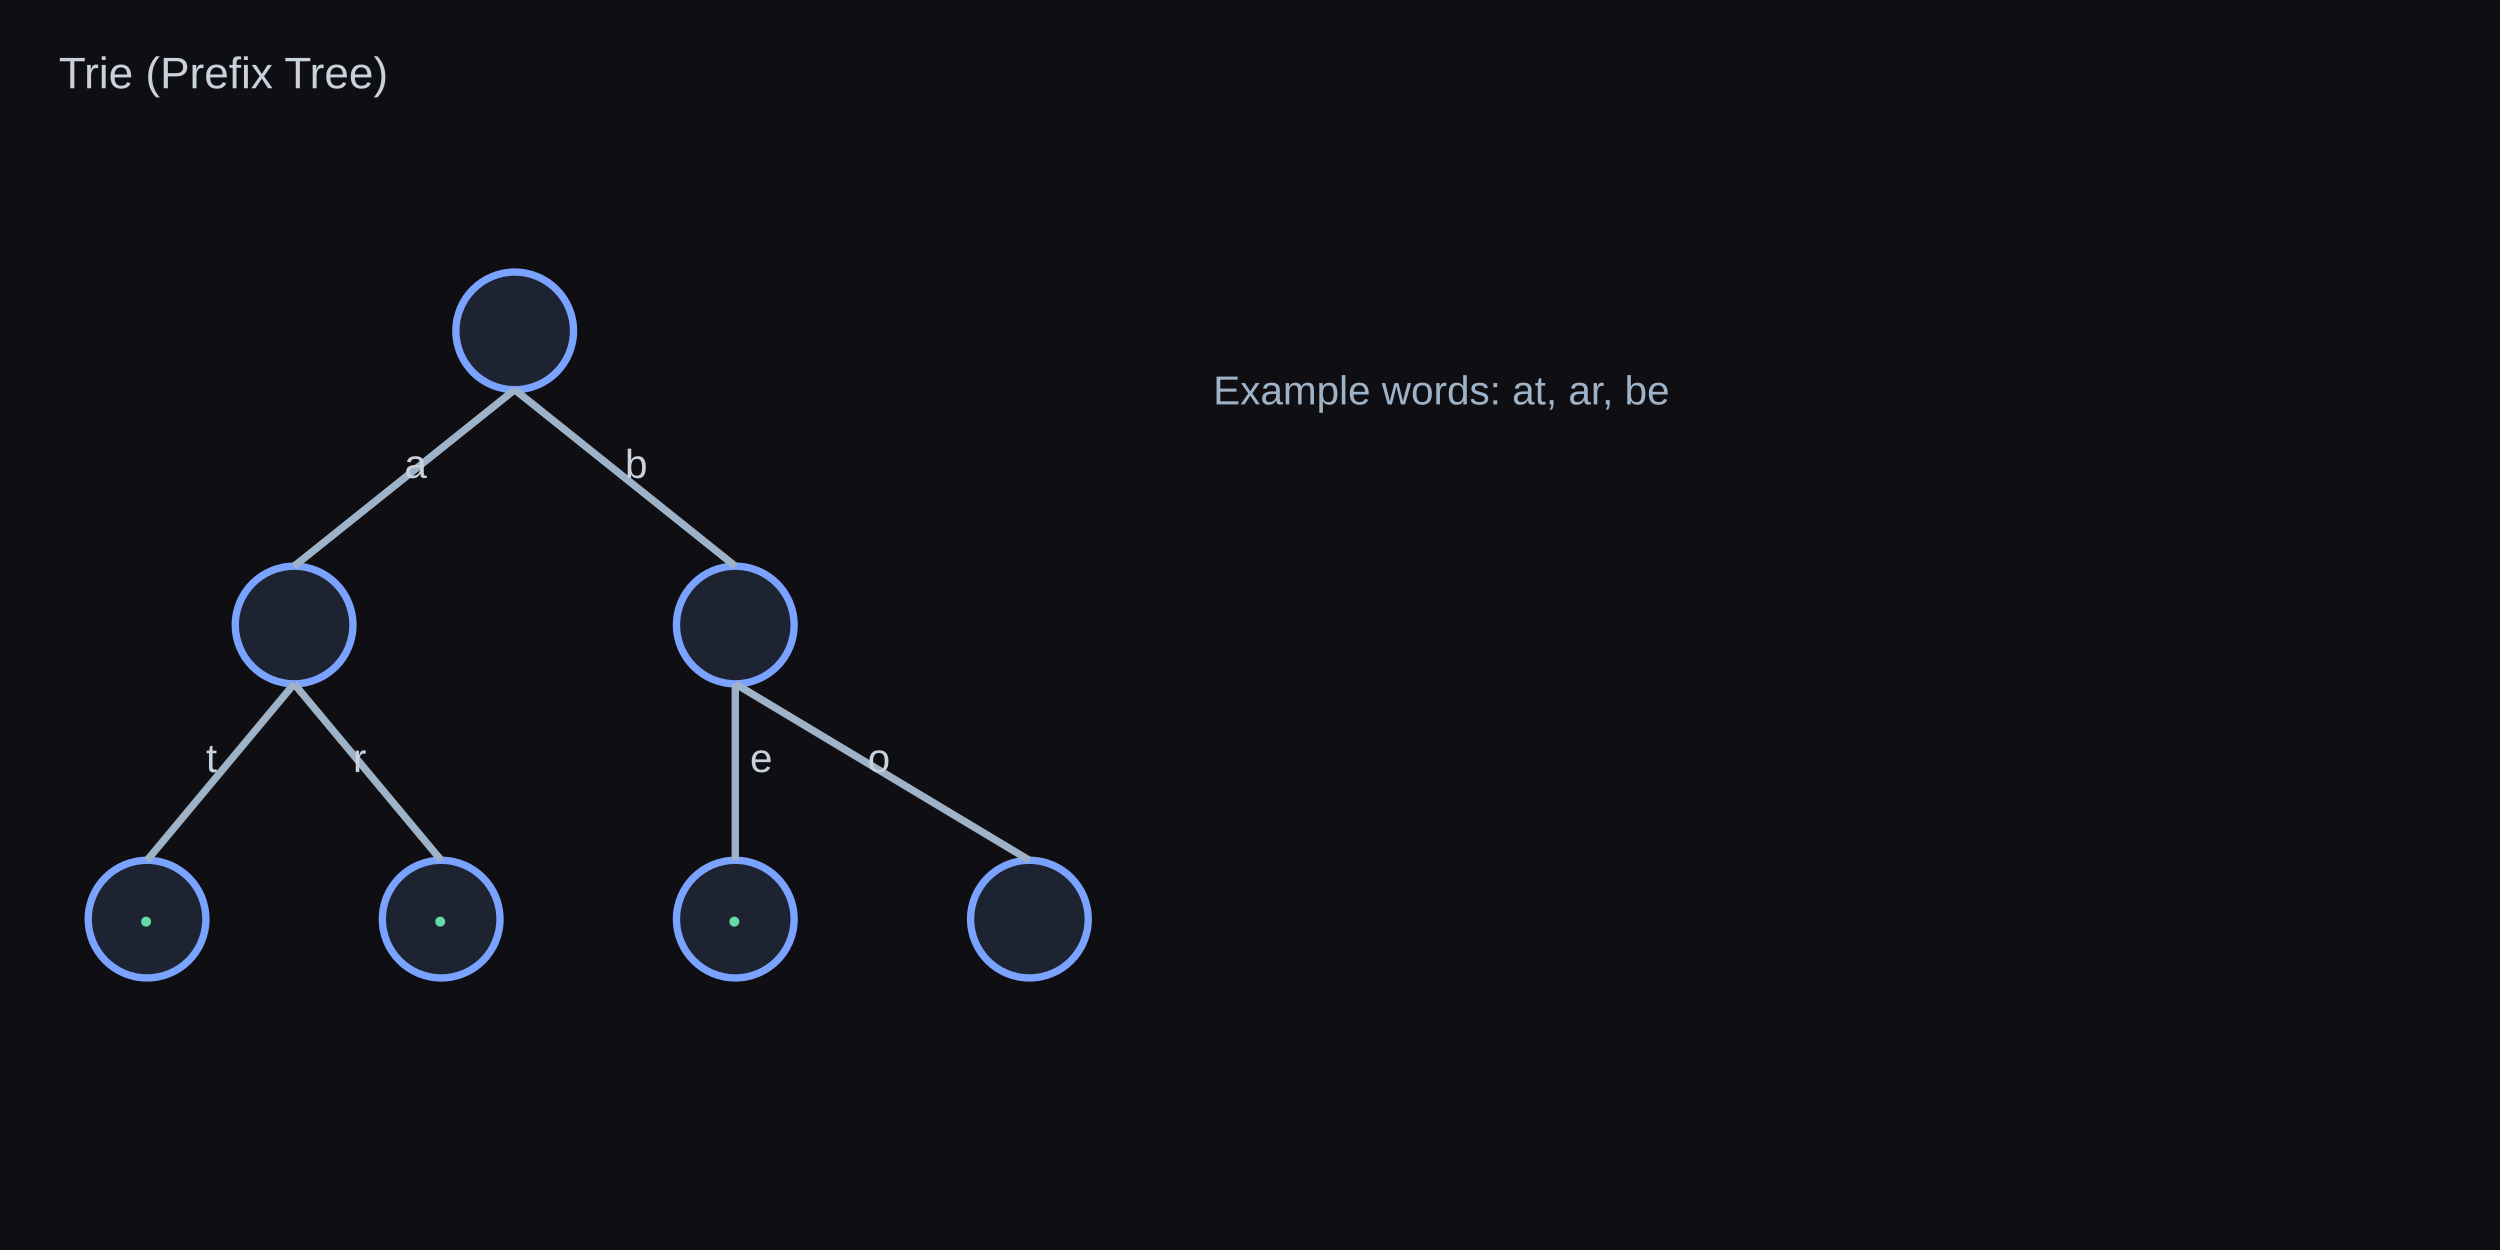
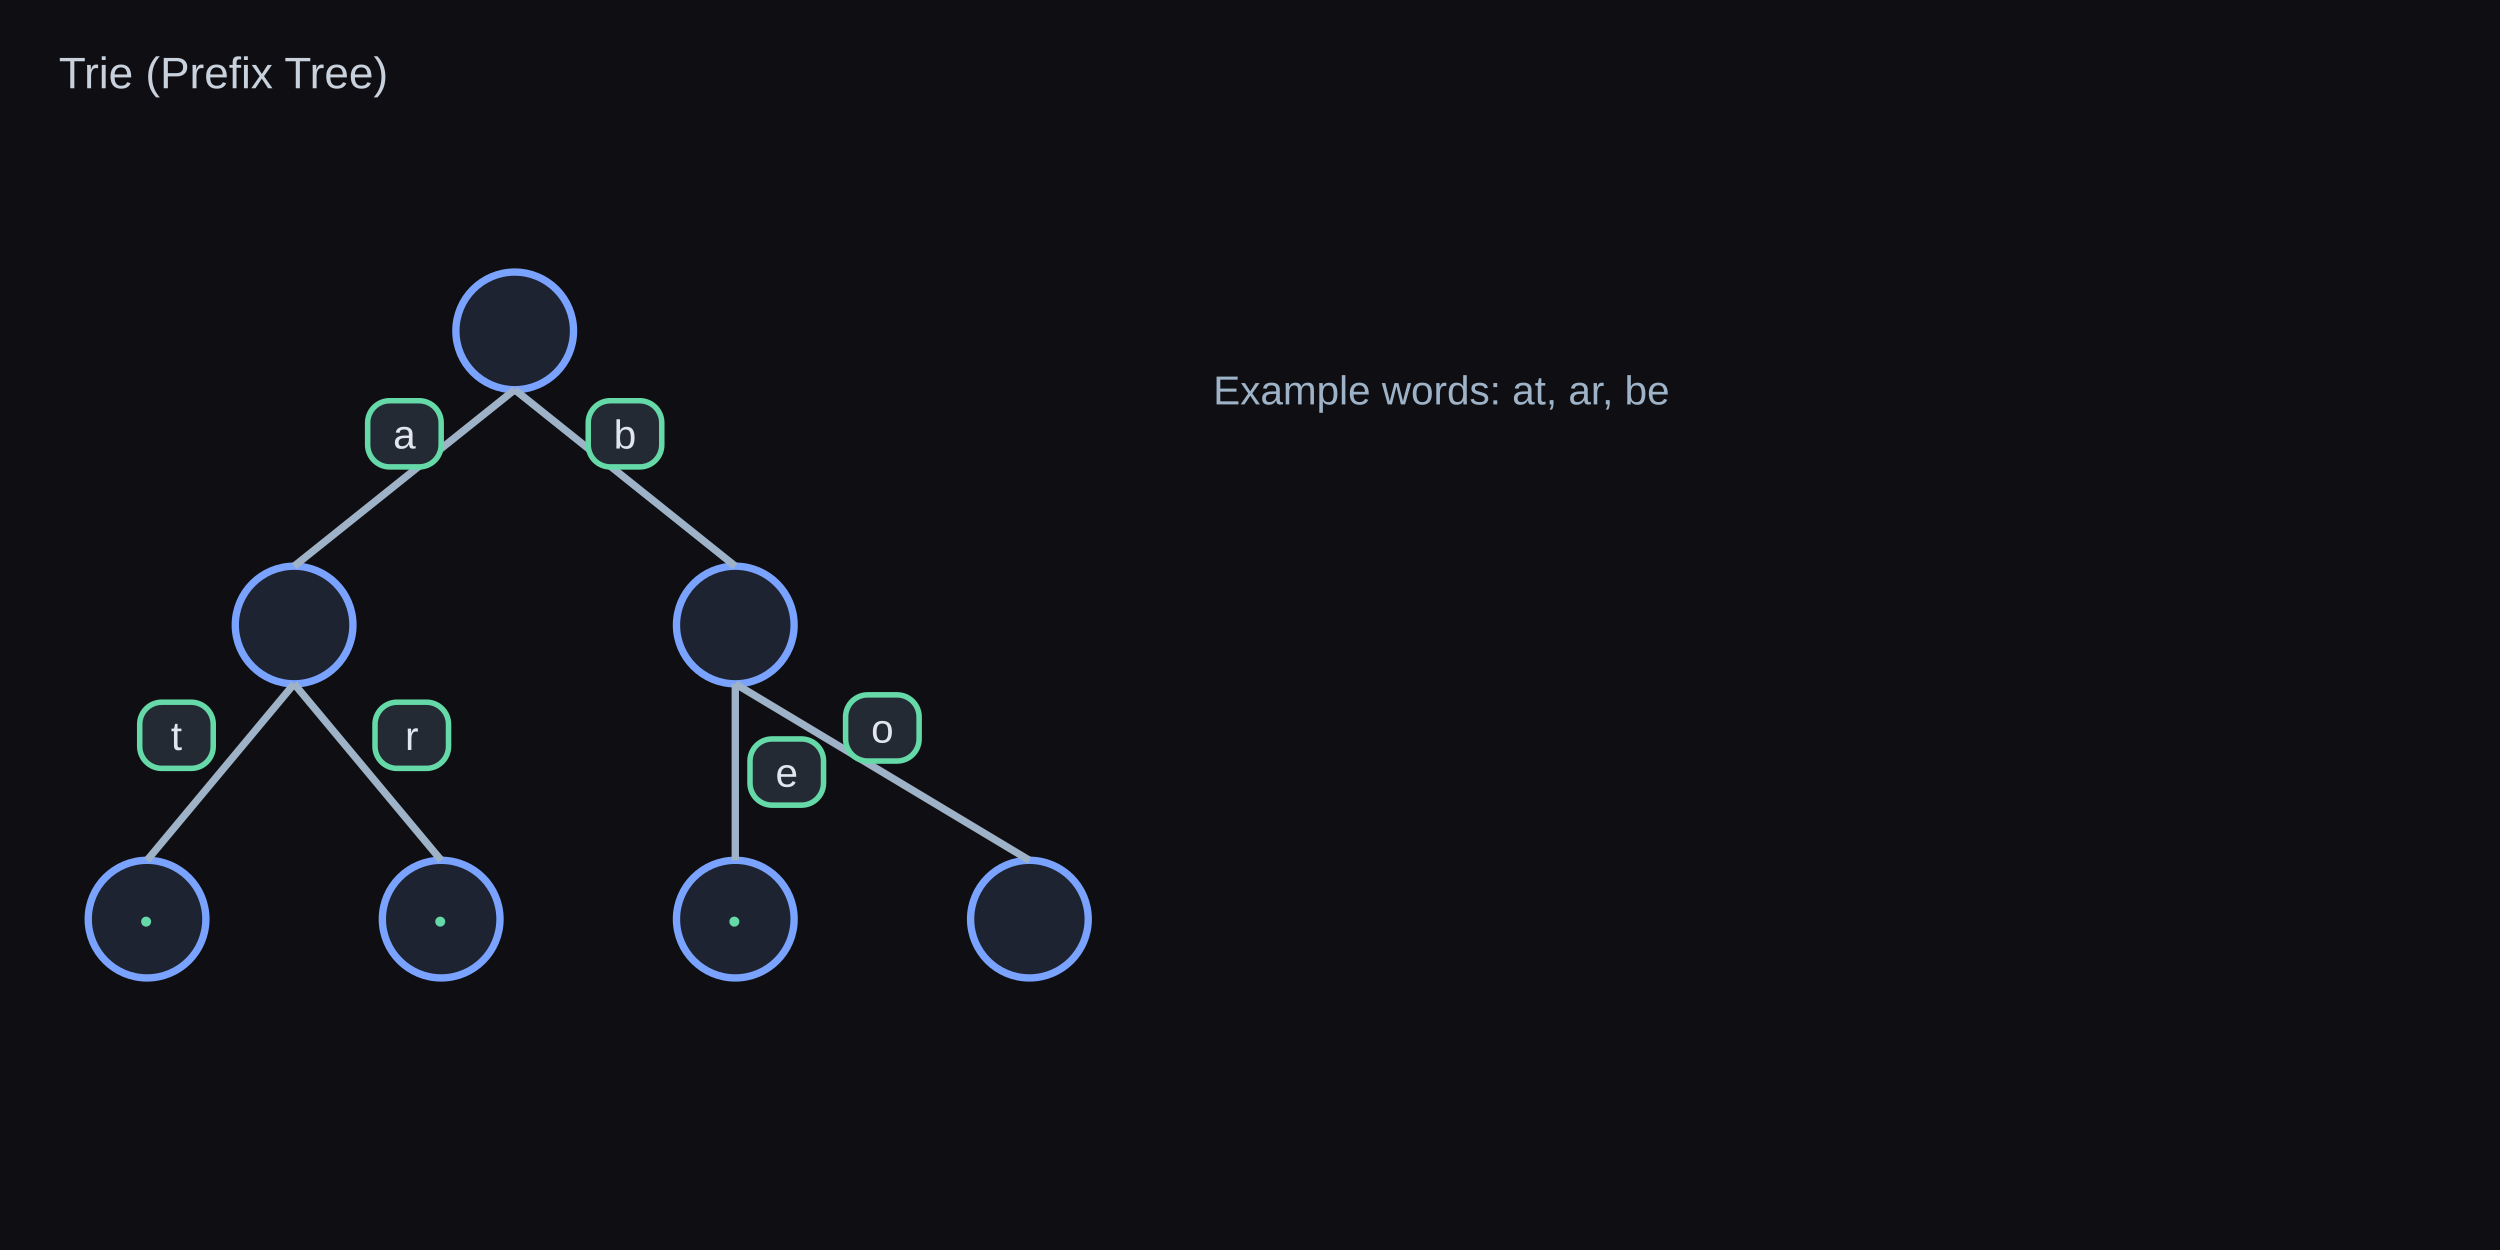
<svg xmlns="http://www.w3.org/2000/svg" width="680" height="340" viewBox="0 0 680 340">
  <rect x="0" y="0" width="680" height="340" fill="#0f0f13" />
  <g font-family="Verdana,Arial,sans-serif" font-size="12" fill="#c8d1dc">
    <text x="16" y="24">Trie (Prefix Tree)</text>
  </g>
  <g fill="#1d2330" stroke="#7aa2ff" stroke-width="2">
    <circle cx="140" cy="90" r="16" />
    <circle cx="80" cy="170" r="16" />
    <circle cx="200" cy="170" r="16" />
    <circle cx="40" cy="250" r="16" />
    <circle cx="120" cy="250" r="16" />
    <circle cx="200" cy="250" r="16" />
    <circle cx="280" cy="250" r="16" />
  </g>
  <g stroke="#9fb3c8" stroke-width="2">
    <line x1="140" y1="106" x2="80" y2="154" />
    <line x1="140" y1="106" x2="200" y2="154" />
    <line x1="80" y1="186" x2="40" y2="234" />
    <line x1="80" y1="186" x2="120" y2="234" />
    <line x1="200" y1="186" x2="200" y2="234" />
    <line x1="200" y1="186" x2="280" y2="234" />
  </g>
-   <g font-family="Verdana,Arial,sans-serif" font-size="11" fill="#c8d1dc">
-     <text x="110" y="130">a</text>
-     <text x="170" y="130">b</text>
-     <text x="56" y="210">t</text>
-     <text x="96" y="210">r</text>
-     <text x="204" y="210">e</text>
-     <text x="236" y="210">o</text>
+   <g font-family="Verdana,Arial,sans-serif" font-size="11" text-anchor="middle">
+     <rect x="100" y="109" width="20" height="18" rx="6" ry="6" fill="#242a34" stroke="#66d9a8" stroke-width="1.5" />
+     <text x="110" y="122" fill="#e0e6ee">a</text>
+     <rect x="160" y="109" width="20" height="18" rx="6" ry="6" fill="#242a34" stroke="#66d9a8" stroke-width="1.5" />
+     <text x="170" y="122" fill="#e0e6ee">b</text>
+     <rect x="38" y="191" width="20" height="18" rx="6" ry="6" fill="#242a34" stroke="#66d9a8" stroke-width="1.5" />
+     <text x="48" y="204" fill="#e0e6ee">t</text>
+     <rect x="102" y="191" width="20" height="18" rx="6" ry="6" fill="#242a34" stroke="#66d9a8" stroke-width="1.5" />
+     <text x="112" y="204" fill="#e0e6ee">r</text>
+     <rect x="204" y="201" width="20" height="18" rx="6" ry="6" fill="#242a34" stroke="#66d9a8" stroke-width="1.5" />
+     <text x="214" y="214" fill="#e0e6ee">e</text>
+     <rect x="230" y="189" width="20" height="18" rx="6" ry="6" fill="#242a34" stroke="#66d9a8" stroke-width="1.5" />
+     <text x="240" y="202" fill="#e0e6ee">o</text>
  </g>
  <g fill="#66d9a8" font-family="Verdana,Arial,sans-serif" font-size="10">
    <text x="38" y="254">•</text>
    <text x="118" y="254">•</text>
    <text x="198" y="254">•</text>
  </g>
  <g font-family="Verdana,Arial,sans-serif" font-size="11" fill="#9fb3c8">
    <text x="330" y="110">Example words: at, ar, be</text>
  </g>
</svg>
